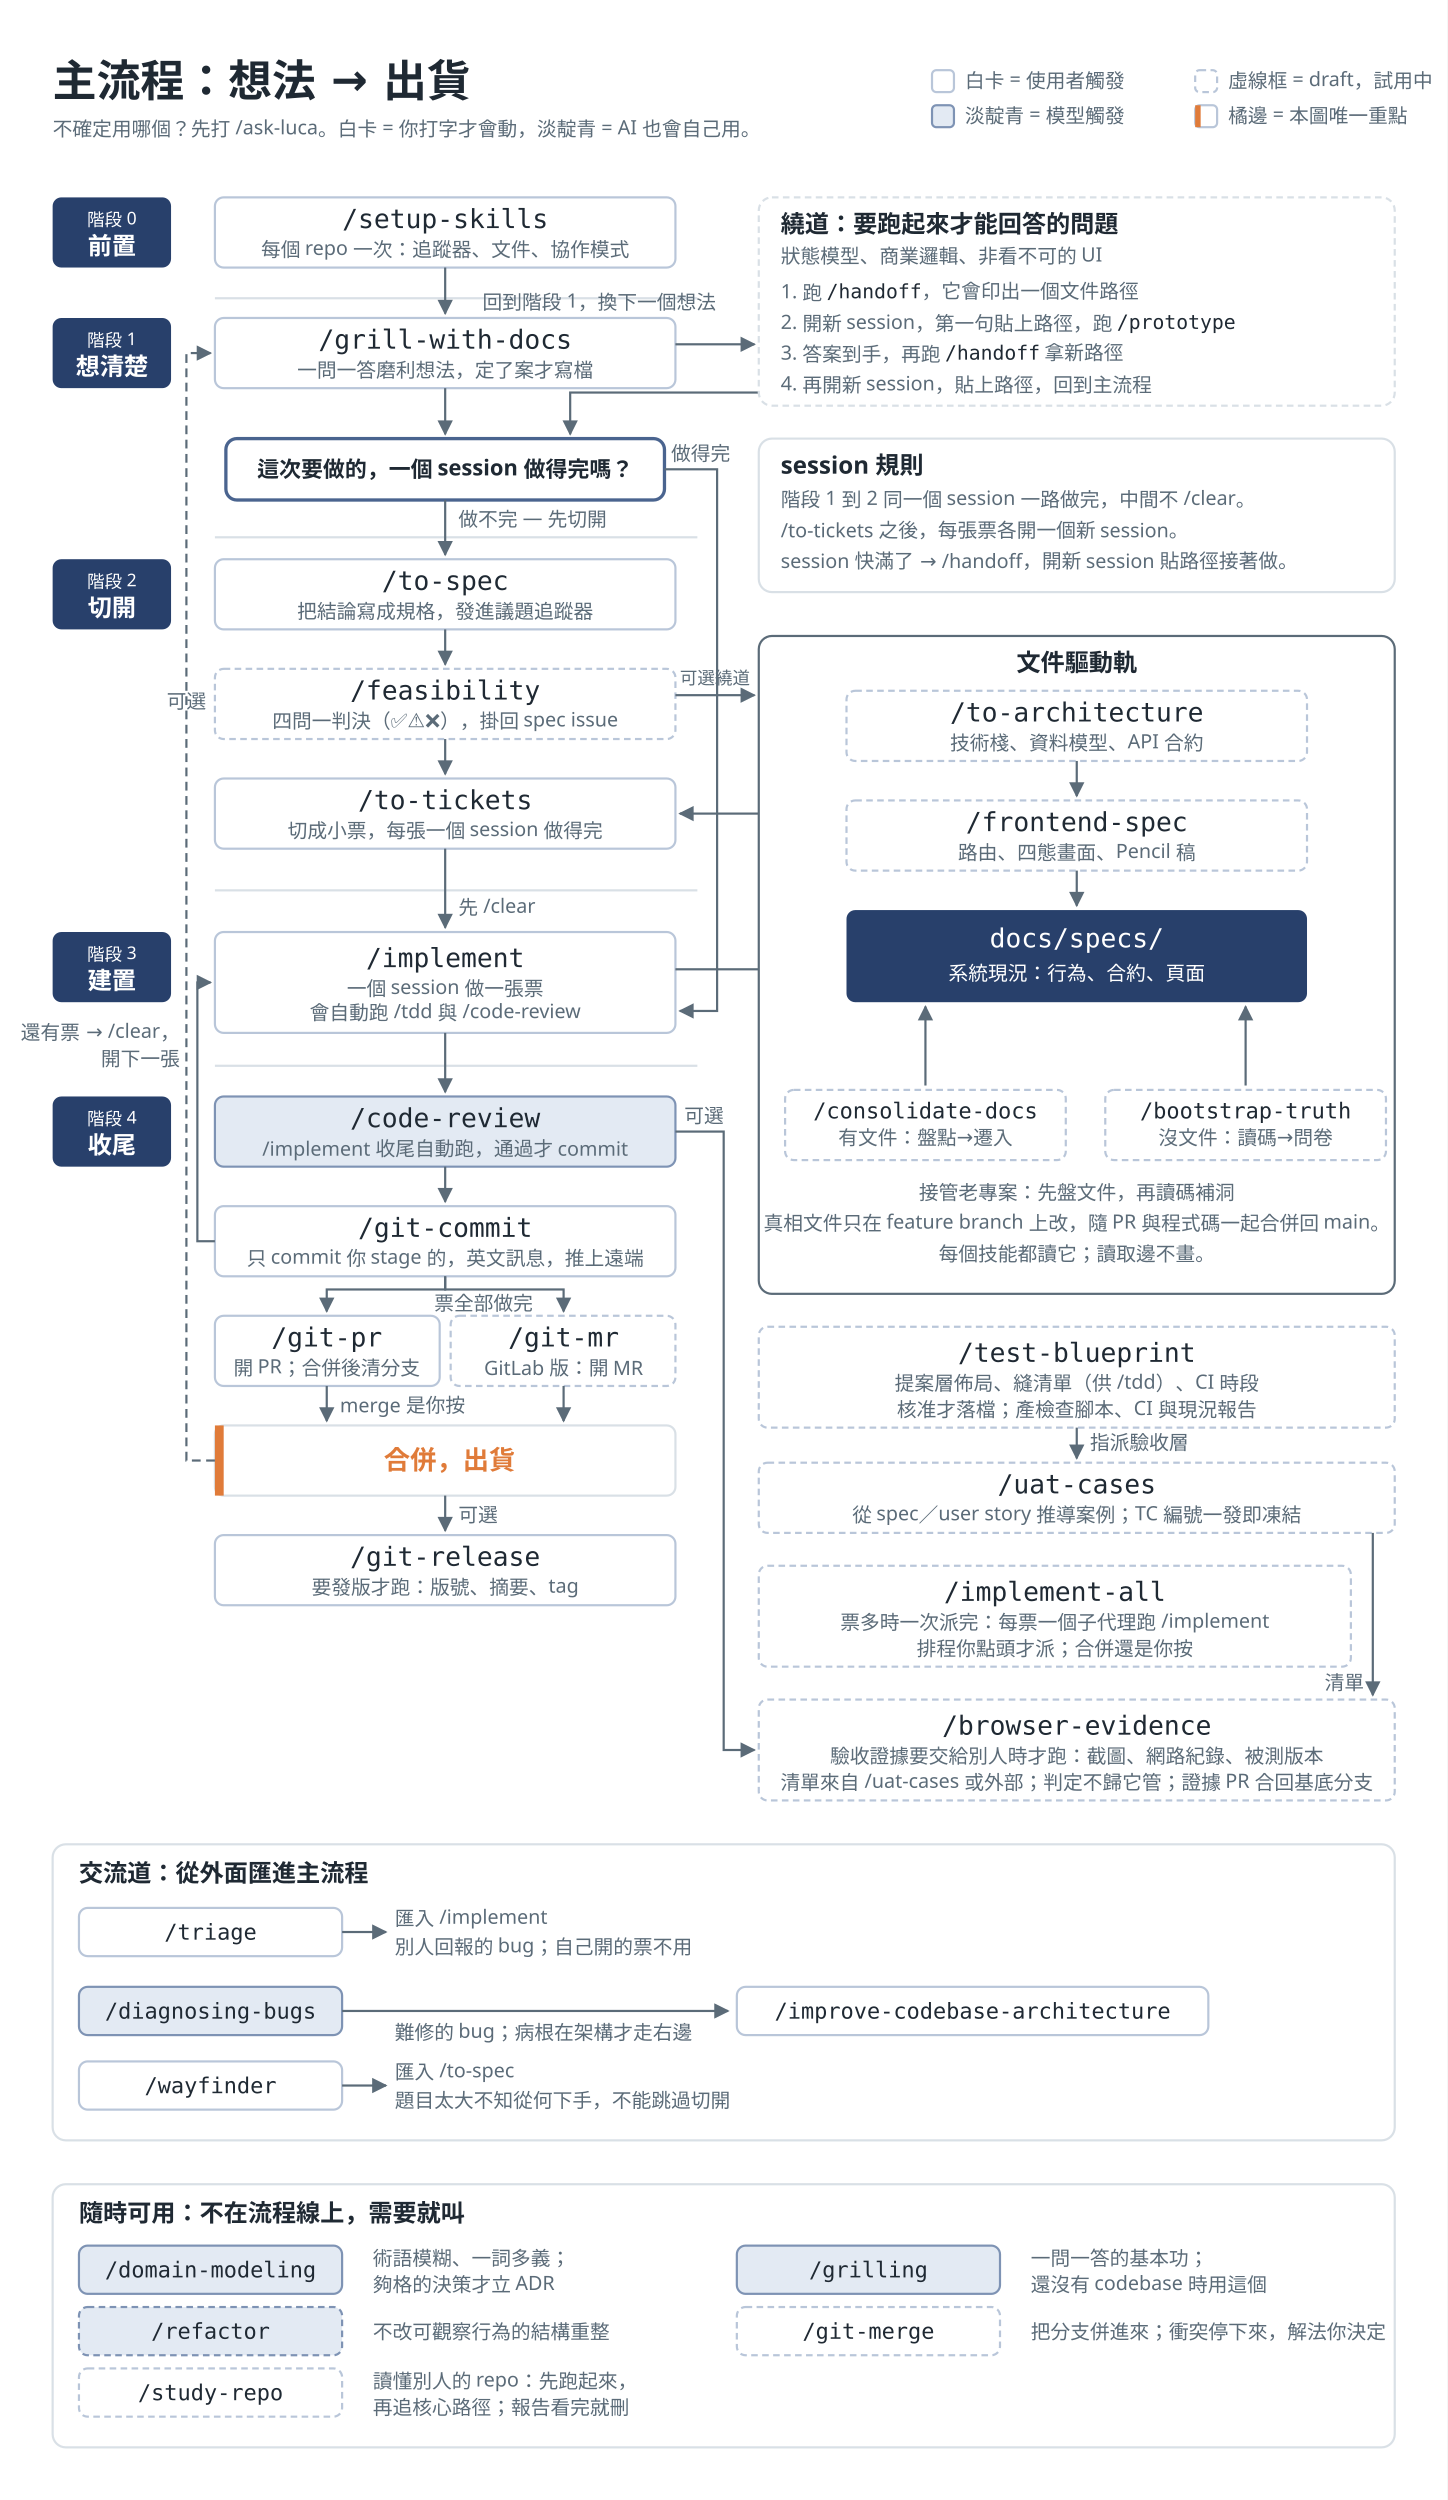
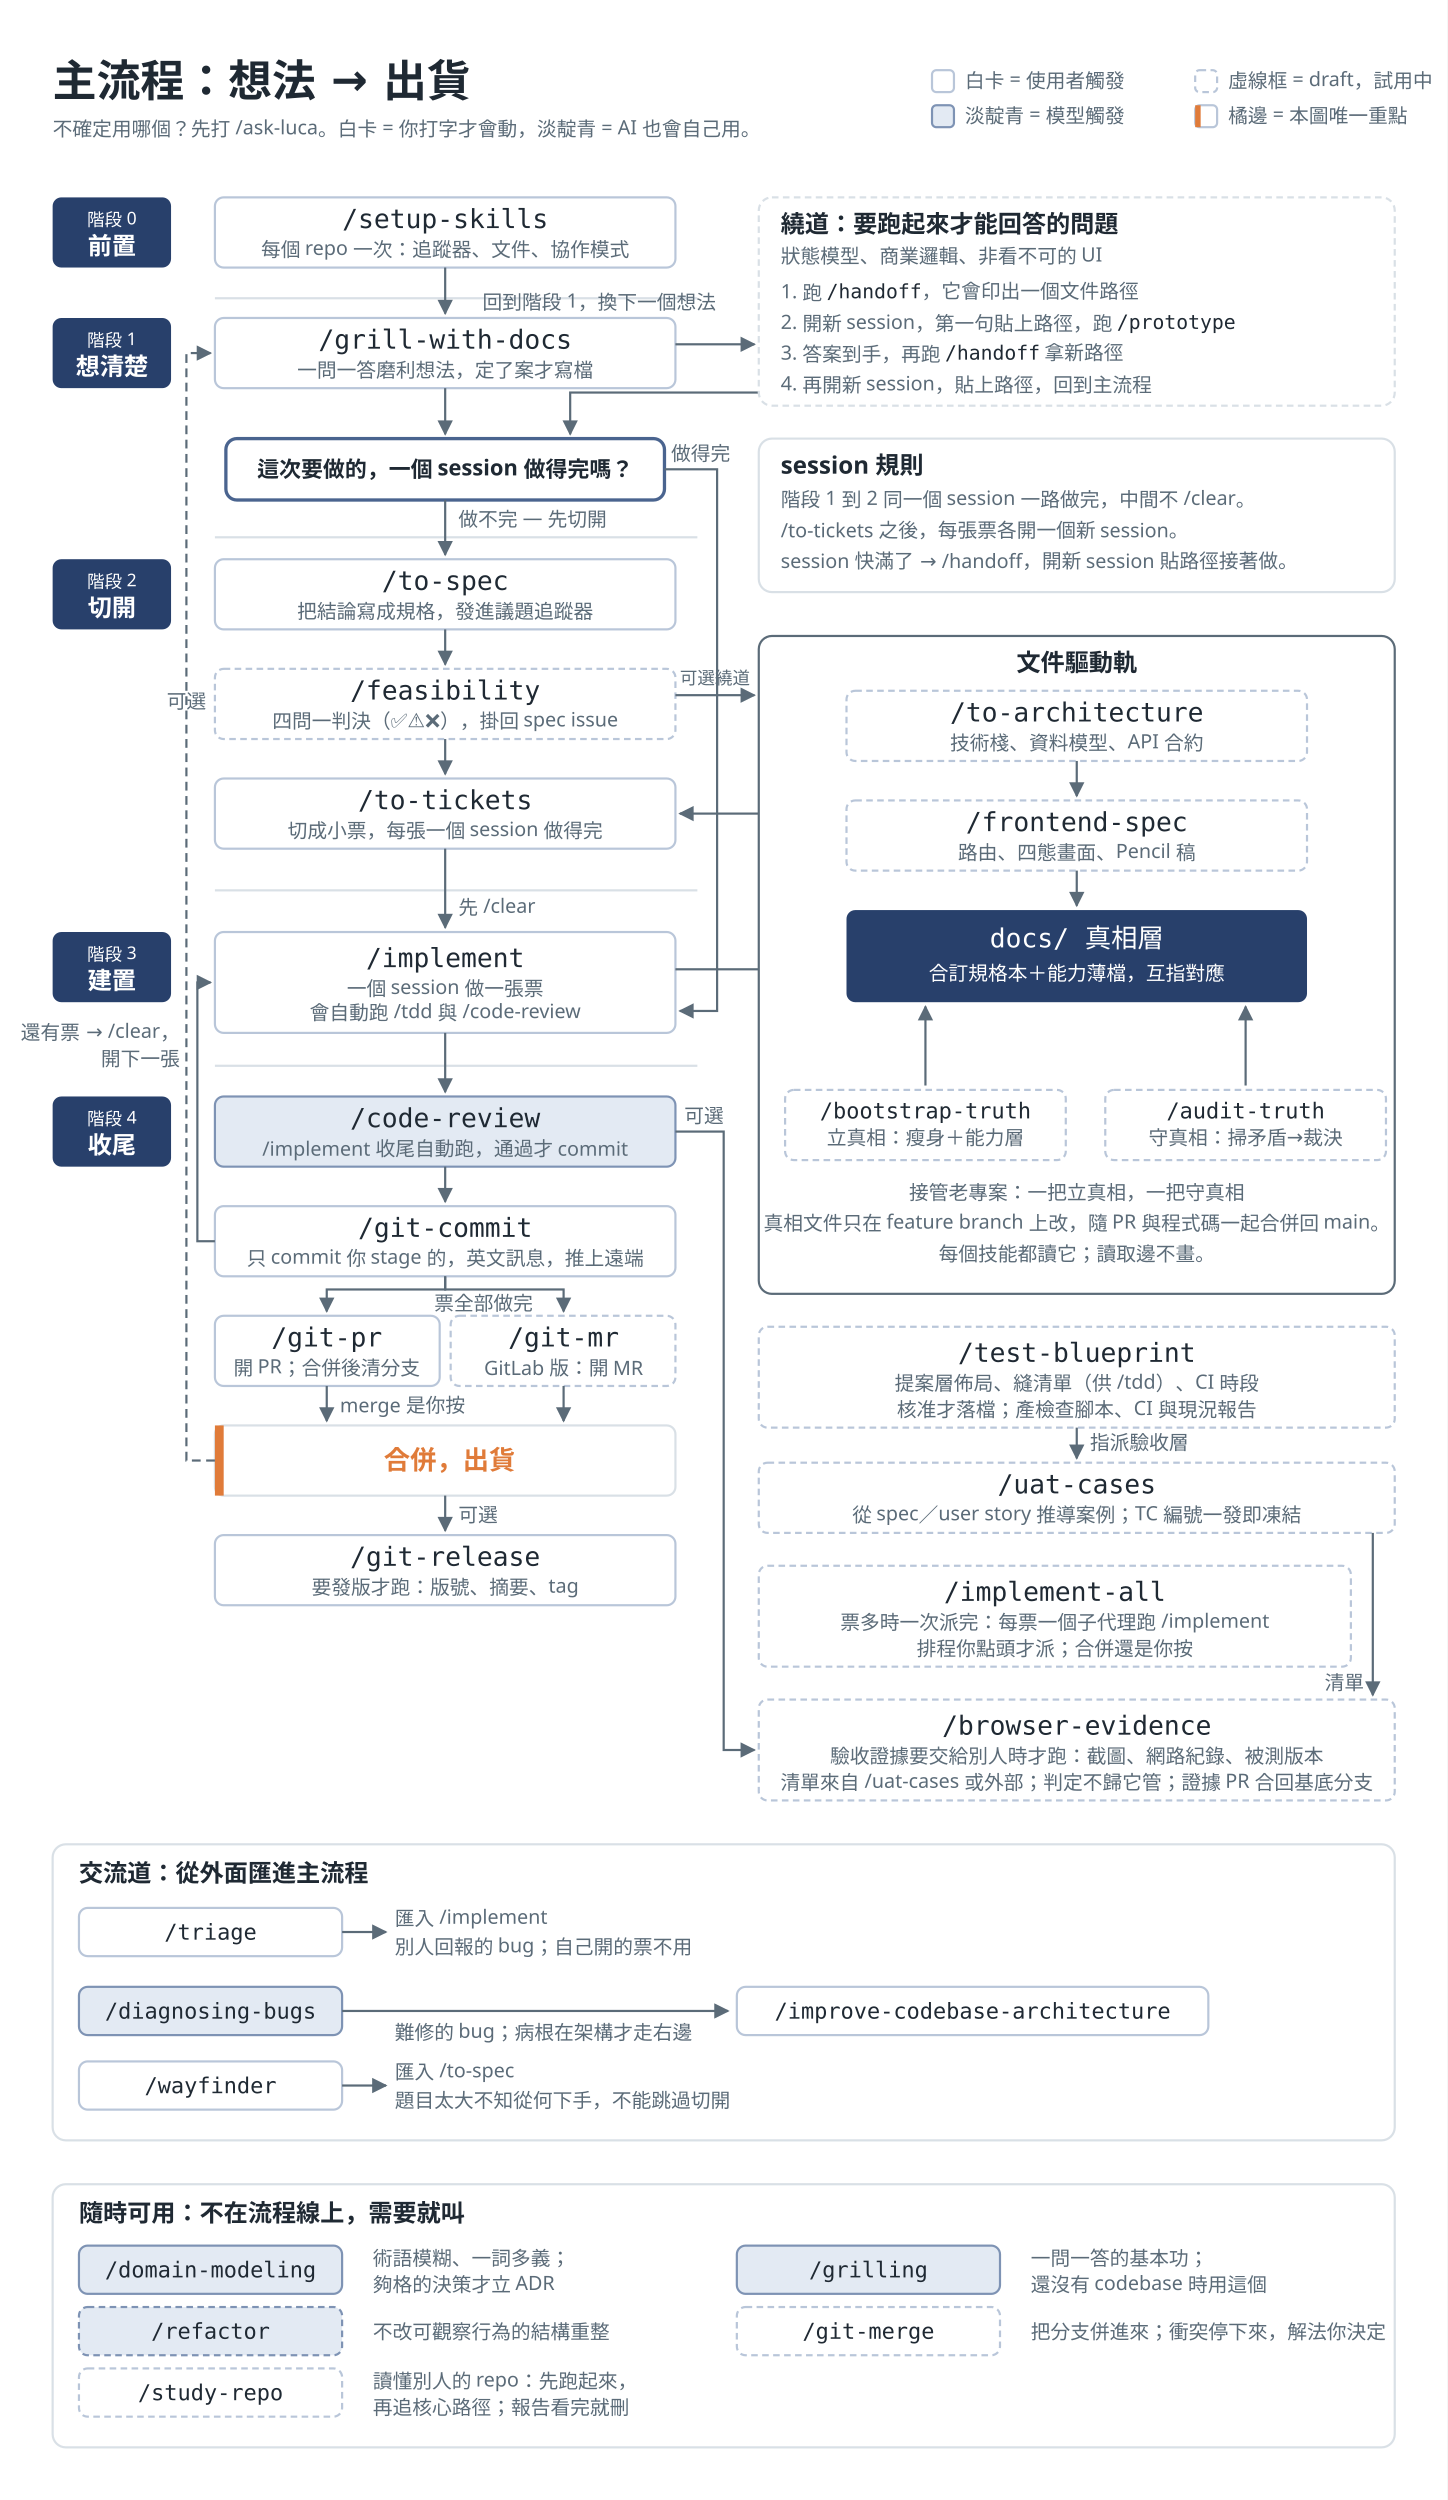
<svg xmlns="http://www.w3.org/2000/svg" width="1320" height="2280" viewBox="0 0 1320 2280" font-family="'Noto Sans TC','Microsoft JhengHei','微軟正黑體','PingFang TC',sans-serif">
  <defs>
    <marker id="arrow" viewBox="0 0 10 10" refX="9" refY="5" markerWidth="7" markerHeight="7" orient="auto-start-reverse">
      <path d="M 0 0 L 10 5 L 0 10 z" fill="#5B6B78" />
    </marker>
    <style>
      .box   { stroke-width: 2; }
      .user  { fill: #FFFFFF; stroke: #B9C6D9; }
      .model { fill: #E3EAF3; stroke: #7E93B4; }
      .draft { stroke-dasharray: 6 4; }
      .rail  { fill: #28406B; }
      .rail-label { font-size: 16px; fill: #FFFFFF; }
      .rail-name  { font-size: 22px; fill: #FFFFFF; font-weight: 600; }
      .skill    { font-family: ui-monospace, SFMono-Regular, Consolas, monospace; font-size: 24px; fill: #1F2933; }
      .skill-sm { font-family: ui-monospace, SFMono-Regular, Consolas, monospace; font-size: 20px; fill: #1F2933; }
      .mono  { font-family: ui-monospace, SFMono-Regular, Consolas, monospace; fill: #1F2933; }
      .sub   { font-size: 18px; fill: #5B6B78; }
      .note  { font-size: 18px; fill: #5B6B78; }
      .edge  { stroke: #5B6B78; stroke-width: 2; fill: none; marker-end: url(#arrow); }
      .edge-label { font-size: 18px; fill: #5B6B78; }
      .panel-title { font-size: 22px; fill: #1F2933; font-weight: 600; }
      .divider { stroke: #D9E0E6; stroke-width: 2; }
      .store-title { font-family: ui-monospace, SFMono-Regular, Consolas, monospace; font-size: 24px; fill: #FFFFFF; }
      .store-sub   { font-size: 18px; fill: #FFFFFF; }
    </style>
  </defs>
  <rect width="1320" height="2280" fill="#FFFFFF" />
  <g id="header">
    <text x="48" y="88" font-size="40" font-weight="700" fill="#1F2933">主流程：想法 → 出貨</text>
    <text x="48" y="124" class="note">不確定用哪個？先打 /ask-luca。白卡 = 你打字才會動，淡靛青 = AI 也會自己用。</text>
  </g>
  <g id="legend">
    <rect x="850" y="64" width="20" height="20" rx="4" class="box user" />
    <text x="880" y="80" class="note">白卡 = 使用者觸發</text>
    <rect x="850" y="96" width="20" height="20" rx="4" class="box model" />
    <text x="880" y="112" class="note">淡靛青 = 模型觸發</text>
    <rect x="1090" y="64" width="20" height="20" rx="4" class="box user draft" />
    <text x="1120" y="80" class="note">虛線框 = draft，試用中</text>
    <rect x="1090" y="96" width="20" height="20" rx="4" class="box user" />
    <rect x="1090" y="96" width="5" height="20" fill="#E07B39" />
    <text x="1120" y="112" class="note">橘邊 = 本圖唯一重點</text>
  </g>
  <line x1="196" y1="272" x2="636" y2="272" class="divider" />
  <line x1="196" y1="490" x2="636" y2="490" class="divider" />
  <line x1="196" y1="812" x2="636" y2="812" class="divider" />
  <line x1="196" y1="972" x2="636" y2="972" class="divider" />
  <g id="main-flow">
    <rect x="48" y="180" width="108" height="64" rx="8" class="rail" />
    <text x="102" y="206" text-anchor="middle" class="rail-label">階段 0</text>
    <text x="102" y="232" text-anchor="middle" class="rail-name">前置</text>
    <rect x="196" y="180" width="420" height="64" rx="8" class="box user" />
    <text x="406" y="208" text-anchor="middle" class="skill">/setup-skills</text>
    <text x="406" y="234" text-anchor="middle" class="sub">每個 repo 一次：追蹤器、文件、協作模式</text>
    <path d="M 406 244 L 406 286" class="edge" />
    <rect x="48" y="290" width="108" height="64" rx="8" class="rail" />
    <text x="102" y="316" text-anchor="middle" class="rail-label">階段 1</text>
    <text x="102" y="342" text-anchor="middle" class="rail-name">想清楚</text>
    <rect x="196" y="290" width="420" height="64" rx="8" class="box user" />
    <text x="406" y="318" text-anchor="middle" class="skill">/grill-with-docs</text>
    <text x="406" y="344" text-anchor="middle" class="sub">一問一答磨利想法，定了案才寫檔</text>
    <path d="M 616 314 L 688 314" class="edge" />
    <path d="M 692 358 L 520 358 L 520 396" class="edge" />
    <path d="M 406 354 L 406 396" class="edge" />
    <rect x="206" y="400" width="400" height="56" rx="10" fill="#FFFFFF" stroke="#4A648F" stroke-width="3" />
    <text x="406" y="435" text-anchor="middle" font-size="20" font-weight="600" fill="#1F2933">這次要做的，一個 session 做得完嗎？</text>
    <path d="M 406 456 L 406 506" class="edge" />
    <text x="418" y="480" class="edge-label">做不完 — 先切開</text>
    <path d="M 606 428 L 654 428 L 654 922 L 620 922" class="edge" />
    <text x="612" y="420" class="edge-label">做得完</text>
    <rect x="48" y="510" width="108" height="64" rx="8" class="rail" />
    <text x="102" y="536" text-anchor="middle" class="rail-label">階段 2</text>
    <text x="102" y="562" text-anchor="middle" class="rail-name">切開</text>
    <rect x="196" y="510" width="420" height="64" rx="8" class="box user" />
    <text x="406" y="538" text-anchor="middle" class="skill">/to-spec</text>
    <text x="406" y="564" text-anchor="middle" class="sub">把結論寫成規格，發進議題追蹤器</text>
    <path d="M 406 574 L 406 606" class="edge" />
    <rect x="196" y="610" width="420" height="64" rx="8" class="box user draft" />
    <text x="406" y="638" text-anchor="middle" class="skill">/feasibility</text>
    <text x="406" y="664" text-anchor="middle" class="sub">四問一判決（✅⚠️❌），掛回 spec issue</text>
    <text x="188" y="646" text-anchor="end" class="edge-label">可選</text>
    <path d="M 406 674 L 406 706" class="edge" />
    <path d="M 616 634 L 688 634" class="edge" />
    <text x="652" y="624" text-anchor="middle" font-size="16" fill="#5B6B78">可選繞道</text>
    <path d="M 692 742 L 620 742" class="edge" />
    <rect x="196" y="710" width="420" height="64" rx="8" class="box user" />
    <text x="406" y="738" text-anchor="middle" class="skill">/to-tickets</text>
    <text x="406" y="764" text-anchor="middle" class="sub">切成小票，每張一個 session 做得完</text>
    <path d="M 406 774 L 406 846" class="edge" />
    <text x="418" y="834" class="edge-label">先 /clear</text>
    <rect x="48" y="850" width="108" height="64" rx="8" class="rail" />
    <text x="102" y="876" text-anchor="middle" class="rail-label">階段 3</text>
    <text x="102" y="902" text-anchor="middle" class="rail-name">建置</text>
    <rect x="196" y="850" width="420" height="92" rx="8" class="box user" />
    <text x="406" y="882" text-anchor="middle" class="skill">/implement</text>
    <text x="406" y="908" text-anchor="middle" class="sub">一個 session 做一張票</text>
    <text x="406" y="930" text-anchor="middle" class="sub">會自動跑 /tdd 與 /code-review</text>
    <path d="M 616 884 L 768 884" class="edge" />
    <path d="M 406 942 L 406 996" class="edge" />
    <rect x="48" y="1000" width="108" height="64" rx="8" class="rail" />
    <text x="102" y="1026" text-anchor="middle" class="rail-label">階段 4</text>
    <text x="102" y="1052" text-anchor="middle" class="rail-name">收尾</text>
    <rect x="196" y="1000" width="420" height="64" rx="8" class="box model" />
    <text x="406" y="1028" text-anchor="middle" class="skill">/code-review</text>
    <text x="406" y="1054" text-anchor="middle" class="sub">/implement 收尾自動跑，通過才 commit</text>
    <path d="M 406 1064 L 406 1096" class="edge" />
    <rect x="196" y="1100" width="420" height="64" rx="8" class="box user" />
    <text x="406" y="1128" text-anchor="middle" class="skill">/git-commit</text>
    <text x="406" y="1154" text-anchor="middle" class="sub">只 commit 你 stage 的，英文訊息，推上遠端</text>
    <text x="441" y="1195" text-anchor="middle" class="edge-label">票全部做完</text>
    <path d="M 196 1132 L 180 1132 L 180 896 L 192 896" class="edge" />
    <text x="164" y="948" text-anchor="end" class="edge-label">還有票 → /clear，</text>
    <text x="164" y="972" text-anchor="end" class="edge-label">開下一張</text>
    <rect x="196" y="1200" width="205" height="64" rx="8" class="box user" />
    <text x="298" y="1228" text-anchor="middle" class="skill">/git-pr</text>
    <text x="298" y="1254" text-anchor="middle" class="sub">開 PR；合併後清分支</text>
    <rect x="411" y="1200" width="205" height="64" rx="8" class="box user draft" />
    <text x="514" y="1228" text-anchor="middle" class="skill">/git-mr</text>
    <text x="514" y="1254" text-anchor="middle" class="sub">GitLab 版：開 MR</text>
    <path d="M 406 1164 L 406 1176 L 298 1176 L 298 1196" class="edge" />
    <path d="M 406 1164 L 406 1176 L 514 1176 L 514 1196" class="edge" />
    <path d="M 298 1264 L 298 1296" class="edge" />
    <path d="M 514 1264 L 514 1296" class="edge" />
    <text x="310" y="1288" class="edge-label">merge 是你按</text>
    <rect x="196" y="1300" width="420" height="64" rx="8" fill="#FFFFFF" stroke="#D9E0E6" stroke-width="2" />
    <rect x="196" y="1300" width="8" height="64" fill="#E07B39" />
    <text x="410" y="1340" text-anchor="middle" font-size="24" font-weight="700" fill="#E07B39">合併，出貨</text>
    <path d="M 406 1364 L 406 1396" class="edge" />
    <text x="418" y="1388" class="edge-label">可選</text>
    <rect x="196" y="1400" width="420" height="64" rx="8" class="box user" />
    <text x="406" y="1428" text-anchor="middle" class="skill">/git-release</text>
    <text x="406" y="1454" text-anchor="middle" class="sub">要發版才跑：版號、摘要、tag</text>
    <path d="M 196 1332 L 170 1332 L 170 322 L 192 322" class="edge" stroke-dasharray="8 5" />
    <text x="440" y="282" class="edge-label">回到階段 1，換下一個想法</text>
    <path d="M 616 1032 L 660 1032 L 660 1596 L 688 1596" class="edge" />
    <text x="624" y="1024" class="edge-label">可選</text>
  </g>
  <g id="detour-panel">
    <rect x="692" y="180" width="580" height="190" rx="12" fill="#FFFFFF" stroke="#D9E0E6" stroke-width="2" stroke-dasharray="6 4" />
    <text x="712" y="212" class="panel-title">繞道：要跑起來才能回答的問題</text>
    <text x="712" y="240" class="note">狀態模型、商業邏輯、非看不可的 UI</text>
    <text x="712" y="272" class="note">1. 跑 <tspan class="mono" font-size="18">/handoff</tspan>，它會印出一個文件路徑</text>
    <text x="712" y="300" class="note">2. 開新 session，第一句貼上路徑，跑 <tspan class="mono" font-size="18">/prototype</tspan>
    </text>
    <text x="712" y="328" class="note">3. 答案到手，再跑 <tspan class="mono" font-size="18">/handoff</tspan> 拿新路徑</text>
    <text x="712" y="356" class="note">4. 再開新 session，貼上路徑，回到主流程</text>
  </g>
  <g id="session-rules">
    <rect x="692" y="400" width="580" height="140" rx="12" fill="#FFFFFF" stroke="#D9E0E6" stroke-width="2" />
    <text x="712" y="432" class="panel-title">session 規則</text>
    <text x="712" y="462" class="note">階段 1 到 2 同一個 session 一路做完，中間不 /clear。</text>
    <text x="712" y="490" class="note">/to-tickets 之後，每張票各開一個新 session。</text>
    <text x="712" y="518" class="note">session 快滿了 → /handoff，開新 session 貼路徑接著做。</text>
  </g>
  <g id="doc-track">
    <rect x="692" y="580" width="580" height="600" rx="12" fill="#FFFFFF" stroke="#5B6B78" stroke-width="2" />
    <text x="982" y="612" text-anchor="middle" class="panel-title">文件驅動軌</text>
    <rect x="772" y="630" width="420" height="64" rx="8" class="box user draft" />
    <text x="982" y="658" text-anchor="middle" class="skill">/to-architecture</text>
    <text x="982" y="684" text-anchor="middle" class="sub">技術棧、資料模型、API 合約</text>
    <path d="M 982 694 L 982 726" class="edge" />
    <rect x="772" y="730" width="420" height="64" rx="8" class="box user draft" />
    <text x="982" y="758" text-anchor="middle" class="skill">/frontend-spec</text>
    <text x="982" y="784" text-anchor="middle" class="sub">路由、四態畫面、Pencil 稿</text>
    <path d="M 982 794 L 982 826" class="edge" />
    <rect x="772" y="830" width="420" height="84" rx="8" class="rail" />
-     <text x="982" y="864" text-anchor="middle" class="store-title">docs/specs/</text>
-     <text x="982" y="894" text-anchor="middle" class="store-sub">系統現況：行為、合約、頁面</text>
+     <text x="982" y="864" text-anchor="middle" class="store-title">docs/ 真相層</text>
+     <text x="982" y="894" text-anchor="middle" class="store-sub">合訂規格本＋能力薄檔，互指對應</text>
    <rect x="716" y="994" width="256" height="64" rx="8" class="box user draft" />
-     <text x="844" y="1020" text-anchor="middle" class="skill-sm">/consolidate-docs</text>
-     <text x="844" y="1044" text-anchor="middle" class="sub">有文件：盤點→遷入</text>
+     <text x="844" y="1020" text-anchor="middle" class="skill-sm">/bootstrap-truth</text>
+     <text x="844" y="1044" text-anchor="middle" class="sub">立真相：瘦身＋能力層</text>
    <path d="M 844 990 L 844 918" class="edge" />
    <rect x="1008" y="994" width="256" height="64" rx="8" class="box user draft" />
-     <text x="1136" y="1020" text-anchor="middle" class="skill-sm">/bootstrap-truth</text>
-     <text x="1136" y="1044" text-anchor="middle" class="sub">沒文件：讀碼→問卷</text>
+     <text x="1136" y="1020" text-anchor="middle" class="skill-sm">/audit-truth</text>
+     <text x="1136" y="1044" text-anchor="middle" class="sub">守真相：掃矛盾→裁決</text>
    <path d="M 1136 990 L 1136 918" class="edge" />
-     <text x="982" y="1094" text-anchor="middle" class="note">接管老專案：先盤文件，再讀碼補洞</text>
+     <text x="982" y="1094" text-anchor="middle" class="note">接管老專案：一把立真相，一把守真相</text>
    <text x="982" y="1122" text-anchor="middle" class="note">真相文件只在 feature branch 上改，隨 PR 與程式碼一起合併回 main。</text>
    <text x="982" y="1150" text-anchor="middle" class="note">每個技能都讀它；讀取邊不畫。</text>
  </g>
  <g id="side-cards">
    <rect x="692" y="1210" width="580" height="92" rx="8" class="box user draft" />
    <text x="982" y="1242" text-anchor="middle" class="skill">/test-blueprint</text>
    <text x="982" y="1268" text-anchor="middle" class="sub">提案層佈局、縫清單（供 /tdd）、CI 時段</text>
    <text x="982" y="1292" text-anchor="middle" class="sub">核准才落檔；產檢查腳本、CI 與現況報告</text>
    <path d="M 982 1302 L 982 1330" class="edge" />
    <text x="994" y="1322" class="edge-label">指派驗收層</text>
    <rect x="692" y="1334" width="580" height="64" rx="8" class="box user draft" />
    <text x="982" y="1362" text-anchor="middle" class="skill">/uat-cases</text>
    <text x="982" y="1388" text-anchor="middle" class="sub">從 spec／user story 推導案例；TC 編號一發即凍結</text>
    <path d="M 1252 1398 L 1252 1546" class="edge" />
    <text x="1244" y="1541" text-anchor="end" class="edge-label">清單</text>
    <rect x="692" y="1428" width="540" height="92" rx="8" class="box user draft" />
    <text x="962" y="1460" text-anchor="middle" class="skill">/implement-all</text>
    <text x="962" y="1486" text-anchor="middle" class="sub">票多時一次派完：每票一個子代理跑 /implement</text>
    <text x="962" y="1510" text-anchor="middle" class="sub">排程你點頭才派；合併還是你按</text>
    <rect x="692" y="1550" width="580" height="92" rx="8" class="box user draft" />
    <text x="982" y="1582" text-anchor="middle" class="skill">/browser-evidence</text>
    <text x="982" y="1608" text-anchor="middle" class="sub">驗收證據要交給別人時才跑：截圖、網路紀錄、被測版本</text>
    <text x="982" y="1632" text-anchor="middle" class="sub">清單來自 /uat-cases 或外部；判定不歸它管；證據 PR 合回基底分支</text>
  </g>
  <g id="on-ramps">
    <rect x="48" y="1682" width="1224" height="270" rx="12" fill="#FFFFFF" stroke="#D9E0E6" stroke-width="2" />
    <text x="72" y="1716" class="panel-title">交流道：從外面匯進主流程</text>
    <rect x="72" y="1740" width="240" height="44" rx="8" class="box user" />
    <text x="192" y="1769" text-anchor="middle" class="skill-sm">/triage</text>
    <path d="M 312 1762 L 352 1762" class="edge" />
    <text x="360" y="1756" class="note">匯入 /implement</text>
    <text x="360" y="1782" class="note">別人回報的 bug；自己開的票不用</text>
    <rect x="72" y="1812" width="240" height="44" rx="8" class="box model" />
    <text x="192" y="1841" text-anchor="middle" class="skill-sm">/diagnosing-bugs</text>
    <path d="M 312 1834 L 664 1834" class="edge" />
    <rect x="672" y="1812" width="430" height="44" rx="8" class="box user" />
    <text x="887" y="1841" text-anchor="middle" class="skill-sm">/improve-codebase-architecture</text>
    <text x="360" y="1860" class="note">難修的 bug；病根在架構才走右邊</text>
    <rect x="72" y="1880" width="240" height="44" rx="8" class="box user" />
    <text x="192" y="1909" text-anchor="middle" class="skill-sm">/wayfinder</text>
    <path d="M 312 1902 L 352 1902" class="edge" />
    <text x="360" y="1896" class="note">匯入 /to-spec</text>
    <text x="360" y="1922" class="note">題目太大不知從何下手，不能跳過切開</text>
  </g>
  <g id="anytime">
    <rect x="48" y="1992" width="1224" height="240" rx="12" fill="#FFFFFF" stroke="#D9E0E6" stroke-width="2" />
    <text x="72" y="2026" class="panel-title">隨時可用：不在流程線上，需要就叫</text>
    <rect x="72" y="2048" width="240" height="44" rx="8" class="box model" />
    <text x="192" y="2077" text-anchor="middle" class="skill-sm">/domain-modeling</text>
    <text x="340" y="2066" class="note">術語模糊、一詞多義；</text>
    <text x="340" y="2090" class="note">夠格的決策才立 ADR</text>
    <rect x="672" y="2048" width="240" height="44" rx="8" class="box model" />
    <text x="792" y="2077" text-anchor="middle" class="skill-sm">/grilling</text>
    <text x="940" y="2066" class="note">一問一答的基本功；</text>
    <text x="940" y="2090" class="note">還沒有 codebase 時用這個</text>
    <rect x="72" y="2104" width="240" height="44" rx="8" class="box model draft" />
    <text x="192" y="2133" text-anchor="middle" class="skill-sm">/refactor</text>
    <text x="340" y="2133" class="note">不改可觀察行為的結構重整</text>
    <rect x="672" y="2104" width="240" height="44" rx="8" class="box user draft" />
    <text x="792" y="2133" text-anchor="middle" class="skill-sm">/git-merge</text>
    <text x="940" y="2133" class="note">把分支併進來；衝突停下來，解法你決定</text>
    <rect x="72" y="2160" width="240" height="44" rx="8" class="box user draft" />
    <text x="192" y="2189" text-anchor="middle" class="skill-sm">/study-repo</text>
    <text x="340" y="2178" class="note">讀懂別人的 repo：先跑起來，</text>
    <text x="340" y="2202" class="note">再追核心路徑；報告看完就刪</text>
  </g>
</svg>
